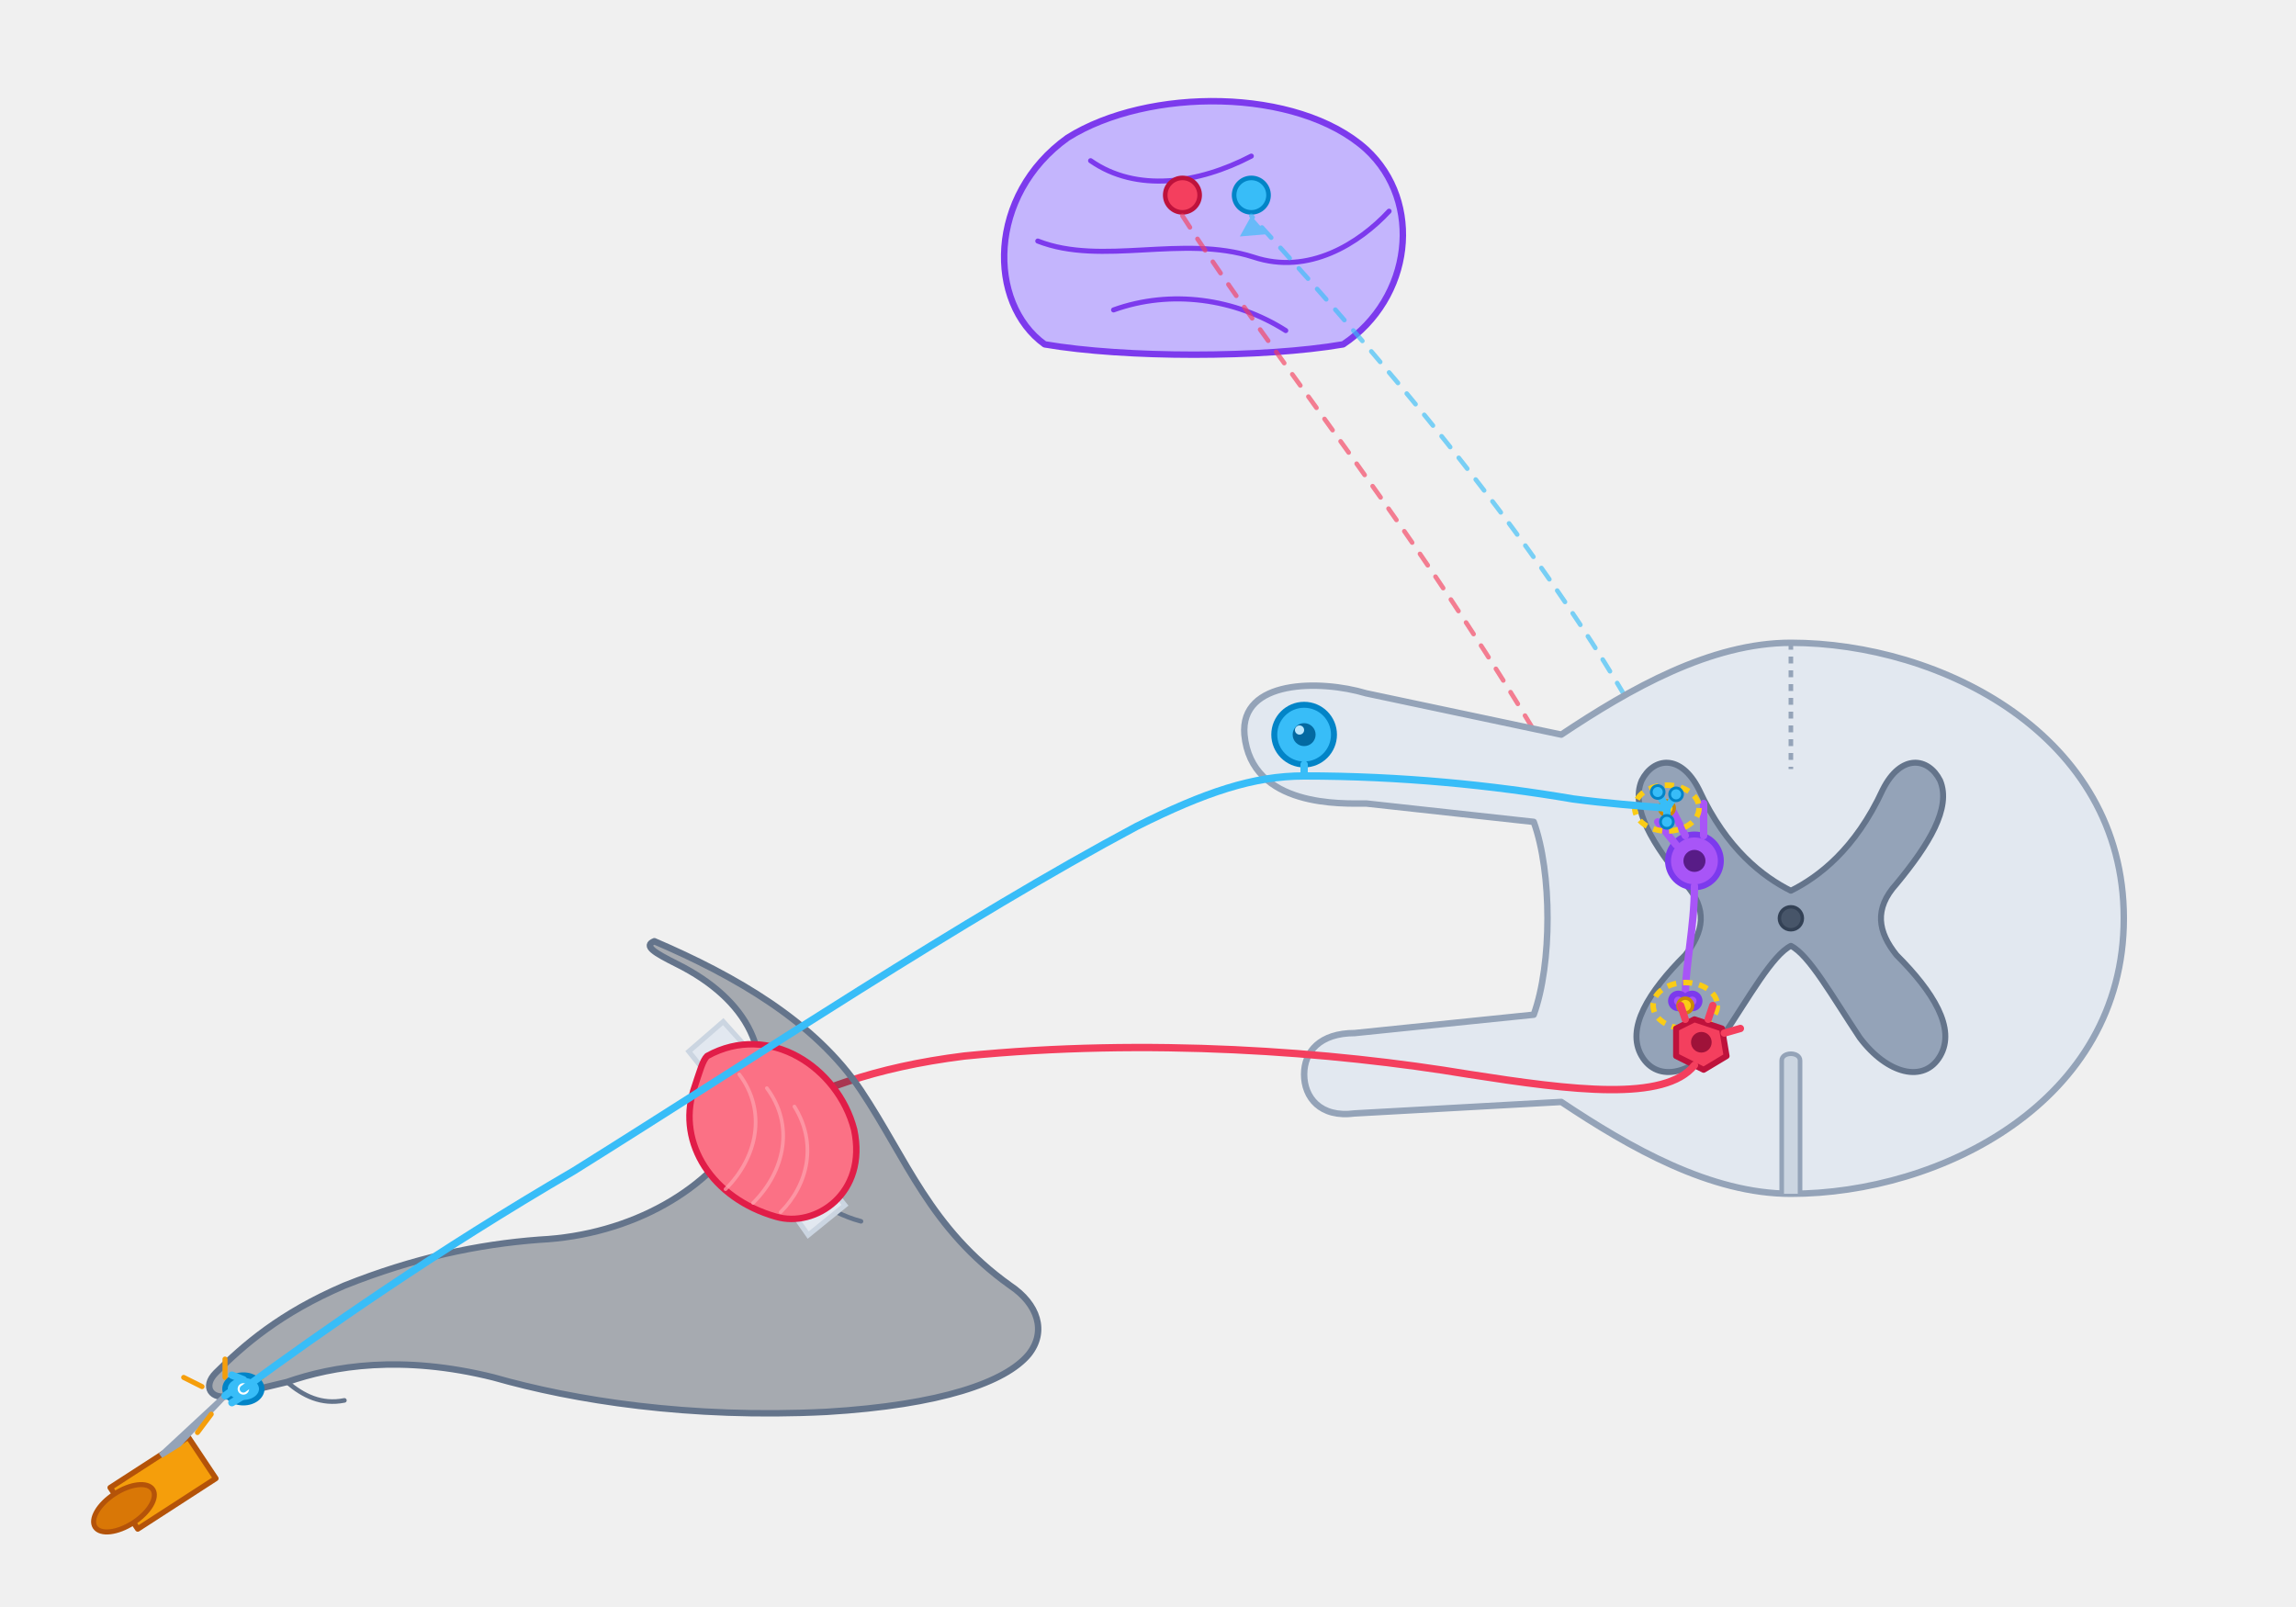
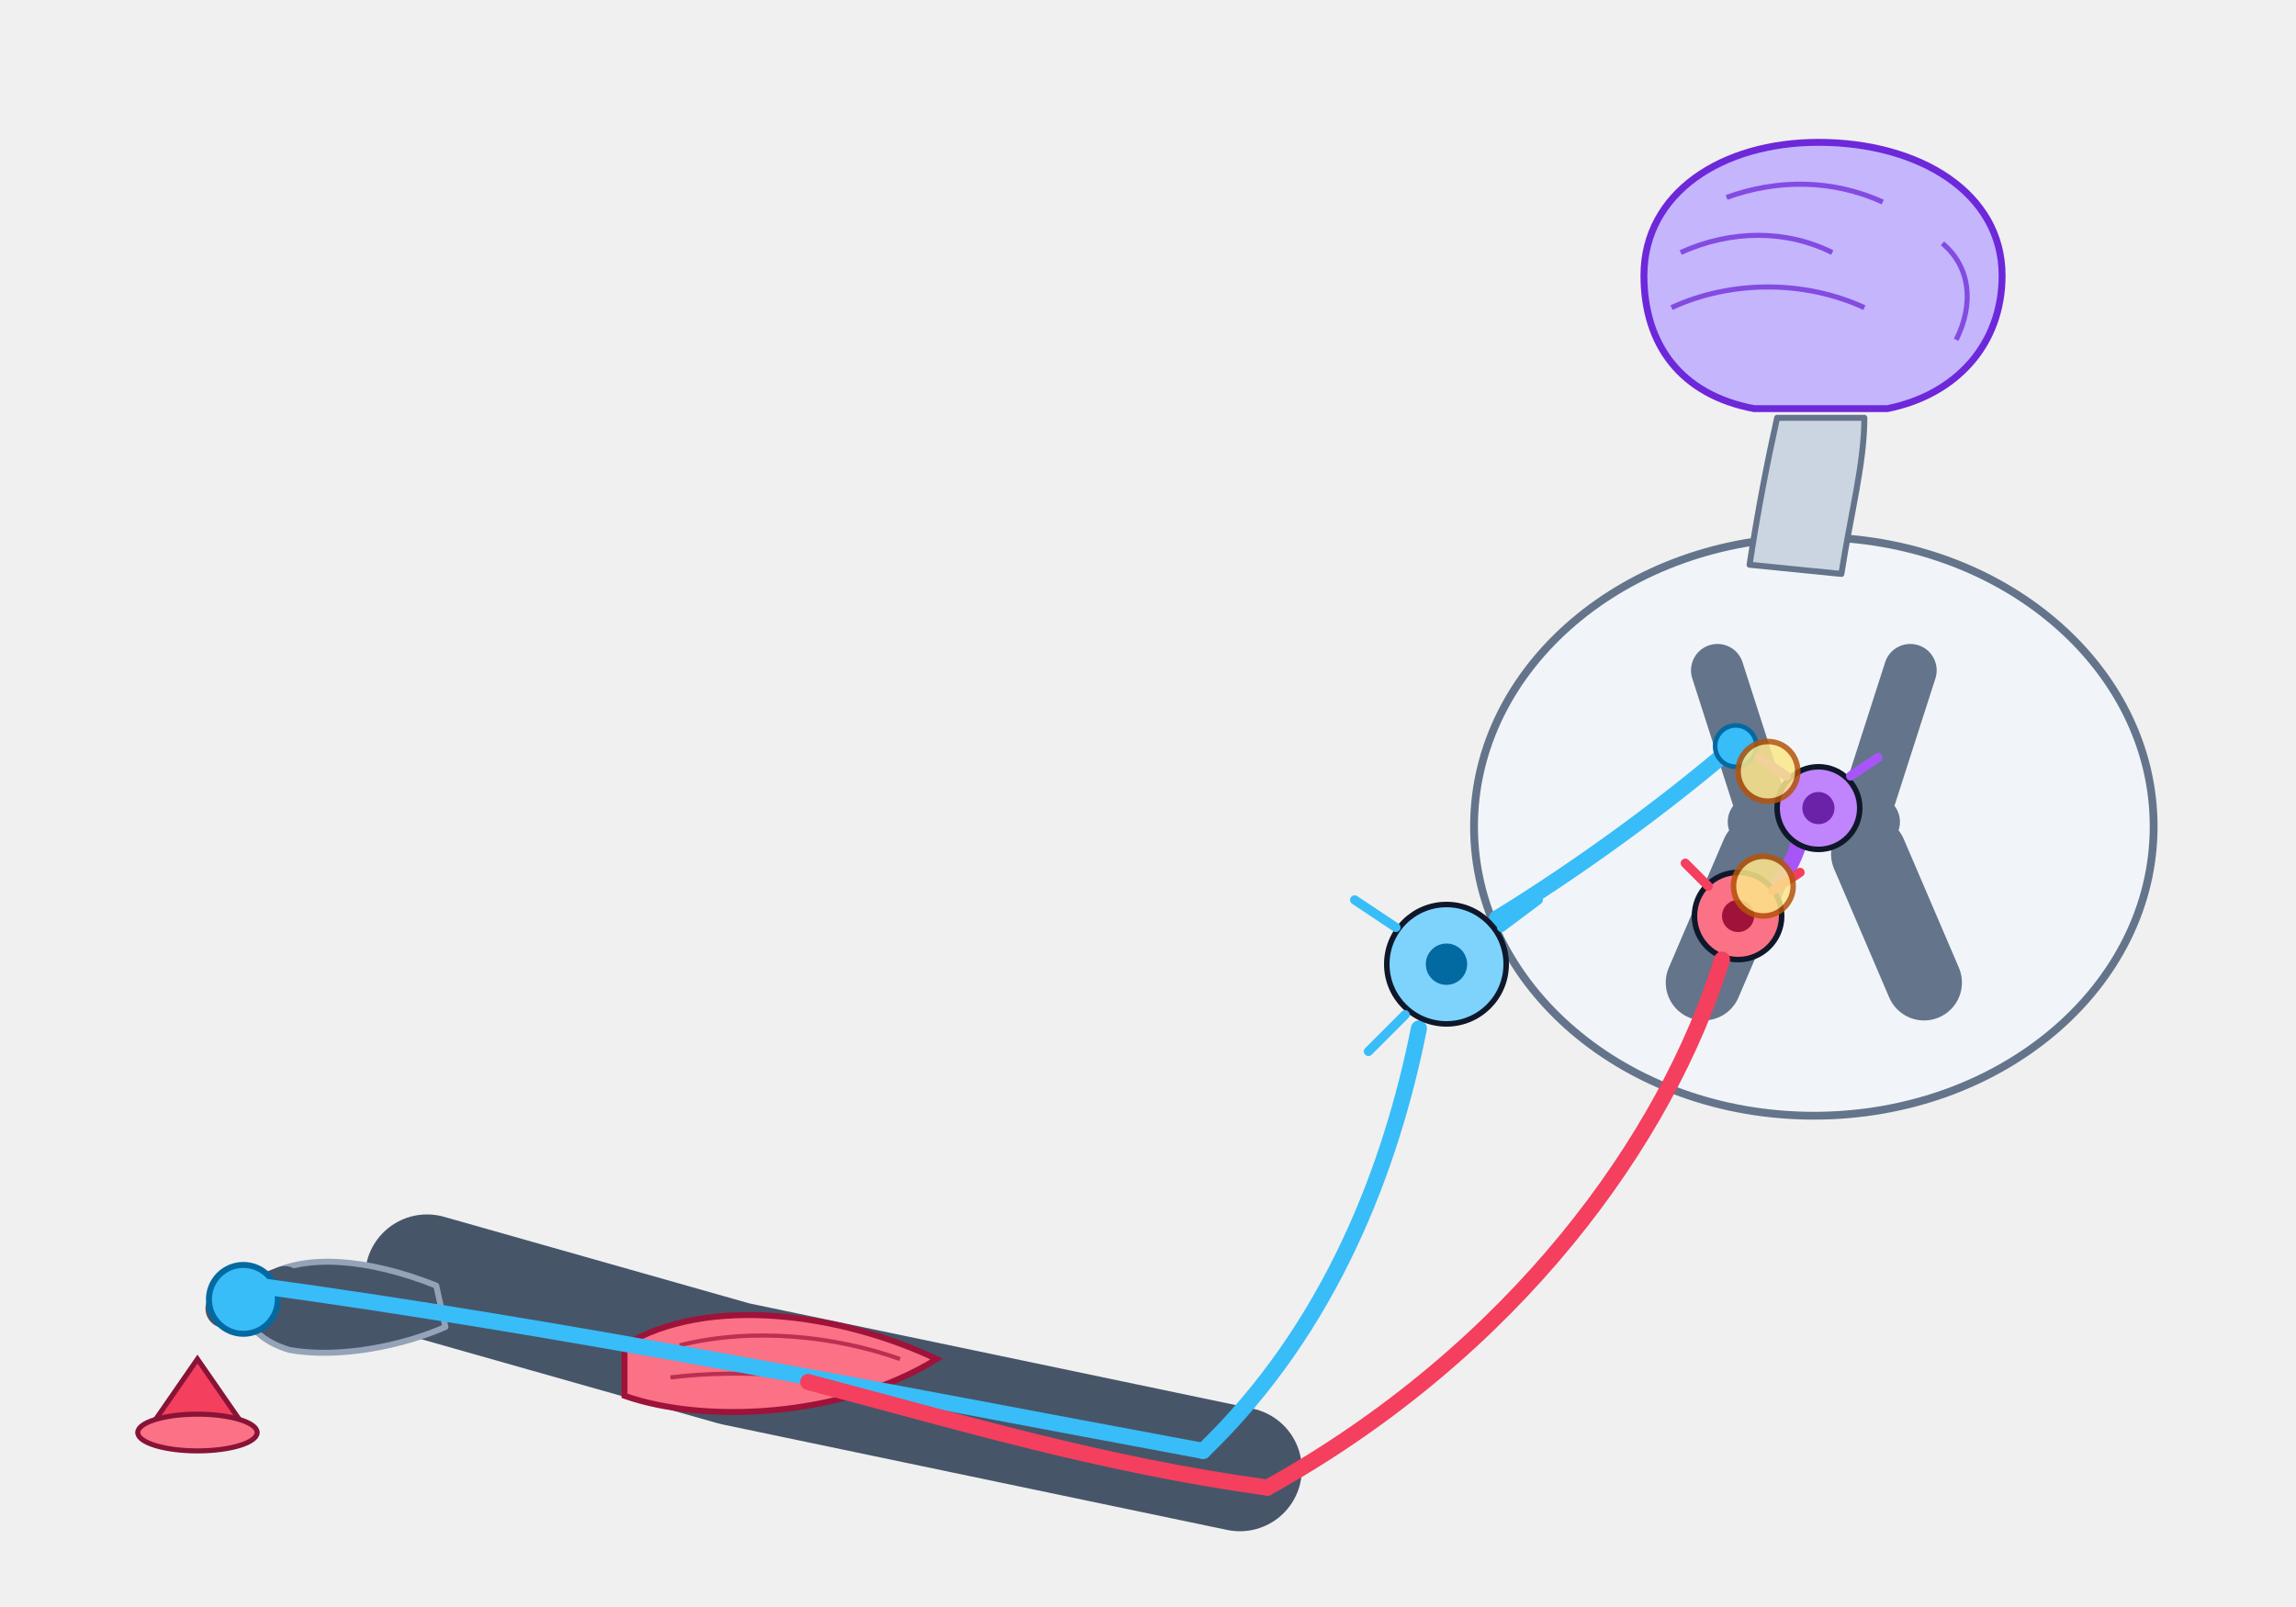
<svg xmlns="http://www.w3.org/2000/svg" viewBox="0 0 1000 700" width="1000" height="700">
  <defs>
    <style>
-       /* 2D Flat Standard Korean Science Textbook / Exam Paper Schematic Style */
-       .arm-outline { fill: #1e293b; fill-opacity: 0.35; stroke: #64748b; stroke-width: 2.8; stroke-linecap: round; stroke-linejoin: round; }
-       .arm-crease { fill: none; stroke: #64748b; stroke-width: 2.0; stroke-linecap: round; }
-       
-       .stimulus-head { fill: #f59e0b; stroke: #b45309; stroke-width: 2.4; stroke-linejoin: round; }
-       .stimulus-pin { fill: #cbd5e1; stroke: #94a3b8; stroke-width: 2.4; stroke-linecap: round; }
-       .stimulus-spark { fill: none; stroke: #f59e0b; stroke-width: 2.2; stroke-linecap: round; }
-       
-       .receptor-skin { fill: #38bdf8; stroke: #0284c7; stroke-width: 2.4; }
-       
-       .s-neuron { fill: none; stroke: #38bdf8; stroke-width: 3.2; stroke-linecap: round; stroke-linejoin: round; }
-       .s-soma { fill: #38bdf8; stroke: #0284c7; stroke-width: 2.6; }
-       .s-nucleus { fill: #0369a1; }
-       
-       .white-matter { fill: #e2e8f0; stroke: #94a3b8; stroke-width: 2.8; stroke-linejoin: round; stroke-linecap: round; }
-       .gray-matter { fill: #94a3b8; stroke: #64748b; stroke-width: 2.6; stroke-linejoin: round; stroke-linecap: round; }
-       
-       .inter-neuron { fill: #a855f7; stroke: #7c3aed; stroke-width: 2.6; stroke-linejoin: round; }
-       .inter-line { fill: none; stroke: #a855f7; stroke-width: 3.2; stroke-linecap: round; }
-       
-       .m-neuron { fill: none; stroke: #f43f5e; stroke-width: 3.2; stroke-linecap: round; stroke-linejoin: round; }
-       .m-soma { fill: #f43f5e; stroke: #be123c; stroke-width: 2.6; stroke-linejoin: round; }
-       .m-nucleus { fill: #9f1239; }
-       
-       .effector-muscle { fill: #fb7185; stroke: #e11d48; stroke-width: 2.8; stroke-linejoin: round; }
-       .muscle-tendon { fill: #e2e8f0; stroke: #cbd5e1; stroke-width: 2.2; }
-       .muscle-striation { fill: none; stroke: #fda4af; stroke-width: 1.6; stroke-linecap: round; opacity: 0.7; }
-       
-       .synapse-ring { fill: none; stroke: #facc15; stroke-width: 2.4; stroke-dasharray: 4,3; }
-       .synapse-dot { fill: #facc15; stroke: #ca8a04; stroke-width: 1.5; }
-       
-       .brain-shape { fill: #c4b5fd; stroke: #7c3aed; stroke-width: 2.8; stroke-linejoin: round; }
-       .brain-fissure { fill: none; stroke: #7c3aed; stroke-width: 2.2; stroke-linecap: round; }
-       
-       .tract-line { fill: none; stroke-width: 2.0; stroke-dasharray: 6,6; stroke-linecap: round; }
+       .outline  { stroke: #64748b; stroke-width: 2.6; stroke-linejoin: round; stroke-linecap: round; }
+       .nerve    { fill: none; stroke-width: 7; stroke-linecap: round; stroke-linejoin: round; }
+       .soma     { stroke: #0f172a; stroke-width: 2.4; }
+       .dendrite { fill: none; stroke-width: 4; stroke-linecap: round; }
    </style>
  </defs>
-   <g id="brain">
-     <path class="brain-shape" d="M 455,150              C 430,132 430,85 465,60              C 500,38 565,38 595,65              C 620,88 615,130 585,150              C 550,156 490,156 455,150 Z" />
-     <path class="brain-fissure" d="M 475,70 C 495,84 522,80 545,68" />
-     <path class="brain-fissure" d="M 452,105 C 480,116 515,102 546,112 C 570,120 592,106 605,92" />
-     <path class="brain-fissure" d="M 485,135 C 510,126 538,130 560,144" />
-     <circle cx="545" cy="85" r="7.5" fill="#38bdf8" stroke="#0284c7" stroke-width="2" />
-     <circle cx="515" cy="85" r="7.5" fill="#f43f5e" stroke="#be123c" stroke-width="2" />
+   <g id="arm">
+     <path d="M540 640 L320 594 L186 556" fill="none" style="stroke:#475569; stroke-width:54; stroke-linecap:round; stroke-linejoin:round" />
+     <path d="M540 640 L320 594 L186 556" fill="none" style="stroke:#94a3b8; stroke-width:2.6; fill:none" opacity="0" />
+     <path d="M190 560 C160 548 132 546 116 556 C100 566 106 582 126 588              C148 592 176 586 194 578 Z" style="fill:#475569; stroke:#94a3b8; stroke-width:2.6; stroke-linejoin:round" />
+     <path d="M124 560 L98 570" fill="none" style="stroke:#475569; stroke-width:17; stroke-linecap:round" />
  </g>
-   <g opacity="0.65">
-     <path class="tract-line" stroke="#38bdf8" d="M 730,345 C 690,260 610,165 545,94" />
-     <path class="tract-line" stroke="#f43f5e" d="M 515,94 C 570,180 660,280 735,445" />
-     <polygon points="545,94 552,102 540,103" fill="#38bdf8" />
-     <polygon points="735,445 728,435 740,438" fill="#f43f5e" />
+   <g id="stimulus">
+     <path fill="#f43f5e" stroke="#881337" stroke-width="2.2" d="M68 618 L104 618 L86 592 Z" />
+     <ellipse cx="86" cy="624" rx="26" ry="8" fill="#fb7185" stroke="#881337" stroke-width="2.2" />
  </g>
-   <g id="spinalCord">
-     <path class="white-matter" d="M 780,280              C 845,280 925,320 925,400              C 925,480 845,520 780,520              C 745,520 710,500 680,480              L 590,485              C 575,487 568,478 568,468              C 568,458 575,450 590,450              L 668,442              C 676,420 676,380 668,358              L 595,350              C 585,350 545,352 542,320              C 540,296 575,296 595,302              L 680,320              C 710,300 745,280 780,280 Z" />
-     <path d="M 776,520 L 776,462 C 776,458 784,458 784,462 L 784,520" fill="#cbd5e1" stroke="#94a3b8" stroke-width="2" />
-     <path d="M 780,280 L 780,335" fill="none" stroke="#94a3b8" stroke-width="2" stroke-dasharray="3,3" />
+   <circle id="receptor" cx="106" cy="566" r="15" fill="#38bdf8" stroke="#0369a1" stroke-width="2.6" />
+   <g id="effector">
+     <path fill="#fb7185" stroke="#9f1239" stroke-width="2.6" d="M272 586 C308 564 366 572 408 592 C366 618 306 620 272 608 Z" />
+     <path fill="none" stroke="#9f1239" stroke-width="1.8" opacity="0.7" d="M296 586 C328 578 364 582 392 592 M292 600 C324 596 360 600 388 604" />
  </g>
+   <ellipse id="spinalCord" cx="790" cy="360" rx="148" ry="126" fill="#f1f5f9" stroke="#64748b" stroke-width="3.4" />
  <g id="grayMatter">
-     <path class="gray-matter" d="M 780,388              C 768,382 752,370 740,344              C 732,328 720,330 715,340              C 710,352 720,368 734,385              C 744,396 742,406 734,416              C 718,432 708,448 715,460              C 722,472 738,468 750,452              C 762,434 772,416 780,412              C 788,416 798,434 810,452              C 822,468 838,472 845,460              C 852,448 842,432 826,416              C 818,406 816,396 826,385              C 840,368 850,352 845,340              C 840,330 828,328 820,344              C 808,370 792,382 780,388 Z" />
-     <circle cx="780" cy="400" r="5" fill="#475569" stroke="#334155" stroke-width="1.5" />
+     <path d="M748 292 L766 348 M832 292 L814 348 M764 358 L816 358" fill="none" stroke="#64748b" stroke-width="23" stroke-linecap="round" stroke-linejoin="round" />
+     <path d="M742 428 L766 372 M838 428 L814 372" fill="none" stroke="#64748b" stroke-width="33" stroke-linecap="round" stroke-linejoin="round" />
+   </g>
+   <path id="brainStem" fill="#cbd5e1" stroke="#64748b" stroke-width="2.6" stroke-linejoin="round" d="M762 246 C766 220 770 200 774 182 L812 182 C812 202 806 224 802 250 Z" />
+   <g id="sensoryNeuron">
+     <path class="nerve" stroke="#38bdf8" d="M112 560 C244 578 384 606 524 632" />
+     <path class="nerve" stroke="#38bdf8" d="M524 632 C580 578 606 508 618 448" />
+     <path class="nerve" stroke="#38bdf8" d="M652 400 C688 378 726 350 754 326" />
+     <circle cx="756" cy="325" r="9" fill="#38bdf8" stroke="#0369a1" stroke-width="2" />
+   </g>
+   <g id="sensoryGanglion">
+     <circle class="soma" cx="630" cy="420" r="26" fill="#7dd3fc" />
+     <circle cx="630" cy="420" r="9" fill="#0369a1" />
+     <path class="dendrite" stroke="#38bdf8" d="M608 404 L590 392 M612 442 L596 458 M654 404 L670 392" />
  </g>
  <g id="interneuron">
-     <circle cx="738" cy="375" r="11.5" class="inter-neuron" />
-     <circle cx="738" cy="375" r="4.8" fill="#581c87" />
-     <path class="inter-line" d="M 730,368 L 722,358 M 734,364 L 728,352 M 742,364 L 742,350" />
-     <path class="inter-line" d="M 738,386 C 738,404 734,420 734,435" />
-     <circle cx="731" cy="436" r="3.2" class="inter-neuron" />
-     <circle cx="737" cy="436" r="3.2" class="inter-neuron" />
-   </g>
-   <g id="synapseA">
-     <ellipse cx="726" cy="352" rx="14" ry="10" class="synapse-ring" />
-     <circle cx="726" cy="352" r="3.2" class="synapse-dot" />
-   </g>
-   <g id="synapseB">
-     <ellipse cx="734" cy="438" rx="14" ry="10" class="synapse-ring" />
-     <circle cx="734" cy="438" r="3.2" class="synapse-dot" />
+     <path class="nerve" stroke="#a855f7" d="M786 356 C784 372 776 386 766 394" />
+     <circle class="soma" cx="792" cy="352" r="18" fill="#c084fc" />
+     <circle cx="792" cy="352" r="7" fill="#6b21a8" />
+     <path class="dendrite" stroke="#a855f7" d="M778 338 L766 330 M806 338 L818 330" />
  </g>
  <g id="motorNeuron">
-     <polygon points="738,444 750,448 752,460 742,466 730,460 730,448" class="m-soma" />
-     <circle cx="741" cy="454" r="4.5" class="m-nucleus" />
-     <path class="m-neuron" stroke-width="2.2" d="M 734,444 L 732,438 M 744,444 L 746,438 M 751,450 L 758,448" />
-     <path class="m-neuron" d="M 738,464              C 725,480 685,475 640,468              C 580,458 500,452 420,460              C 380,465 355,475 330,488" />
-     <path class="m-neuron" stroke-width="2.2" d="M 330,488 L 308,480 M 330,488 L 312,495 M 330,488 L 318,510" />
-     <circle cx="306" cy="480" r="4" fill="#f43f5e" stroke="#be123c" stroke-width="1.5" />
-     <circle cx="310" cy="495" r="4" fill="#f43f5e" stroke="#be123c" stroke-width="1.5" />
-     <circle cx="316" cy="510" r="4" fill="#f43f5e" stroke="#be123c" stroke-width="1.5" />
+     <circle class="soma" cx="757" cy="399" r="19" fill="#fb7185" />
+     <circle cx="757" cy="399" r="7" fill="#9f1239" />
+     <path class="dendrite" stroke="#f43f5e" d="M744 386 L734 376 M772 388 L784 380" />
+     <path class="nerve" stroke="#f43f5e" d="M750 418 C726 496 660 588 552 648" />
+     <path class="nerve" stroke="#f43f5e" d="M552 648 C480 638 420 620 352 602" />
  </g>
-   <g id="arm">
-     <path class="arm-outline" d="M 285,410              C 320,425 355,445 375,475              C 395,505 405,535 440,560              C 452,568 456,580 448,590              C 438,602 410,612 360,615              C 300,618 250,610 215,600              C 175,590 145,595 125,602              L 100,608              C 92,610 88,604 94,598              C 106,586 122,572 150,560              C 180,548 208,542 235,540              C 275,538 310,518 325,490              C 340,460 325,435 295,420              C 285,415 280,412 285,410 Z" />
-     <path class="arm-crease" d="M 335,505 C 348,518 360,528 375,532" />
-     <path class="arm-crease" d="M 125,602 C 132,608 140,612 150,610" />
+   <circle id="synapseA" cx="770" cy="336" r="13" fill="#fde68a" stroke="#b45309" stroke-width="2.4" opacity="0.85" />
+   <circle id="synapseB" cx="768" cy="386" r="13" fill="#fde68a" stroke="#b45309" stroke-width="2.4" opacity="0.85" />
+   <g id="brain">
+     <path fill="#c4b5fd" stroke="#6d28d9" stroke-width="3" stroke-linejoin="round" d="M716 120 C716 84 750 62 792 62 C836 62 872 84 872 120              C872 150 852 172 822 178 L764 178 C732 172 716 150 716 120 Z" />
+     <path fill="none" stroke="#6d28d9" stroke-width="2.2" opacity="0.75" d="M732 110 C754 100 778 100 798 110 M728 134 C754 122 786 122 812 134              M752 86 C774 78 798 78 820 88 M846 106 C858 116 860 132 852 148" />
  </g>
-   <g id="effector">
-     <path class="muscle-tendon" d="M 315,445 L 300,458 L 308,468 L 324,455 Z" />
-     <path class="muscle-tendon" d="M 360,515 L 345,528 L 352,538 L 368,525 Z" />
-     <path class="effector-muscle" d="M 308,460              C 335,445 365,465 372,492              C 378,520 355,535 338,530              C 310,522 295,498 302,475              C 305,466 306,462 308,460 Z" />
-     <path class="muscle-striation" d="M 322,468 C 334,484 330,504 316,518" />
-     <path class="muscle-striation" d="M 334,474 C 346,490 342,510 328,524" />
-     <path class="muscle-striation" d="M 346,482 C 356,498 352,516 340,528" />
-   </g>
-   <g id="stimulus">
-     <path class="stimulus-head" d="M 48,648 L 82,626 L 94,644 L 60,666 Z" />
-     <ellipse cx="54" cy="657" rx="15" ry="7.5" transform="rotate(-33 54 657)" fill="#d97706" stroke="#b45309" stroke-width="2.2" />
-     <path class="stimulus-pin" d="M 70,634 L 98,608 L 78,629 Z" />
-     <path class="stimulus-spark" d="M 98,600 L 98,592 M 88,604 L 80,600 M 106,604 L 114,600 M 92,616 L 86,624" />
-   </g>
-   <g id="receptor">
-     <ellipse cx="106" cy="605" rx="8" ry="6" class="receptor-skin" />
-     <path class="s-neuron" stroke-width="2.2" d="M 102,605 L 98,608 M 106,601 L 101,599 M 106,608 L 101,611" />
-     <circle cx="106" cy="605" r="2.5" fill="#ffffff" />
-   </g>
-   <g id="sensoryGanglion">
-     <circle cx="568" cy="320" r="13" class="s-soma" />
-     <circle cx="568" cy="320" r="5" class="s-nucleus" />
-     <circle cx="566" cy="318" r="2" fill="#bae6fd" />
-     <path class="s-neuron" stroke-width="2.8" d="M 568,333 L 568,338" />
-   </g>
-   <g id="sensoryNeuron">
-     <path class="s-neuron" d="M 106,605              C 140,580 190,545 250,510              C 330,460 420,400 495,360              C 525,345 546,338 568,338" />
-     <path class="s-neuron" d="M 568,338              C 610,338 650,342 685,348              C 700,350 714,351 726,352" />
-     <path class="s-neuron" stroke-width="2.2" d="M 726,352 L 722,345 M 726,352 L 730,346 M 726,352 L 726,358" />
-     <circle cx="722" cy="345" r="2.8" fill="#38bdf8" stroke="#0284c7" stroke-width="1.2" />
-     <circle cx="730" cy="346" r="2.8" fill="#38bdf8" stroke="#0284c7" stroke-width="1.2" />
-     <circle cx="726" cy="358" r="2.8" fill="#38bdf8" stroke="#0284c7" stroke-width="1.2" />
-   </g>
-   <path id="flowSensory" fill="none" stroke="none" d="M 106,605            C 140,580 190,545 250,510            C 330,460 420,400 495,360            C 525,345 546,338 568,338            C 610,338 650,342 685,348            C 700,350 714,351 726,352" />
-   <path id="flowRelay" fill="none" stroke="none" d="M 726,352            C 730,360 738,366 738,375            C 738,395 734,415 734,435            C 734,442 738,448 741,454" />
-   <path id="flowMotor" fill="none" stroke="none" d="M 741,454            C 725,480 685,475 640,468            C 580,458 500,452 420,460            C 380,465 355,475 330,488            L 310,495" />
-   <path id="flowToBrain" fill="none" stroke="none" d="M 726,352            C 725,315 675,235 595,160            C 572,135 552,112 545,85" />
-   <path id="flowFromBrain" fill="none" stroke="none" d="M 515,85            C 535,130 595,225 665,325            C 702,380 728,422 741,454" />
+   <path id="flowSensory" fill="none" stroke="none" d="M106 566 C244 578 384 606 524 632 C580 578 606 508 618 448            L630 420 C688 378 726 350 754 326" />
+   <path id="flowRelay" fill="none" stroke="none" d="M756 325 C770 332 784 342 792 352 C788 372 776 388 758 399" />
+   <path id="flowMotor" fill="none" stroke="none" d="M757 399 C726 496 660 588 552 648 C480 638 420 620 344 598" />
+   <path id="flowToBrain" fill="none" stroke="none" d="M770 330 C776 296 776 250 780 182" />
+   <path id="flowFromBrain" fill="none" stroke="none" d="M804 182 C810 250 802 322 786 360 C780 378 770 392 758 399" />
</svg>
